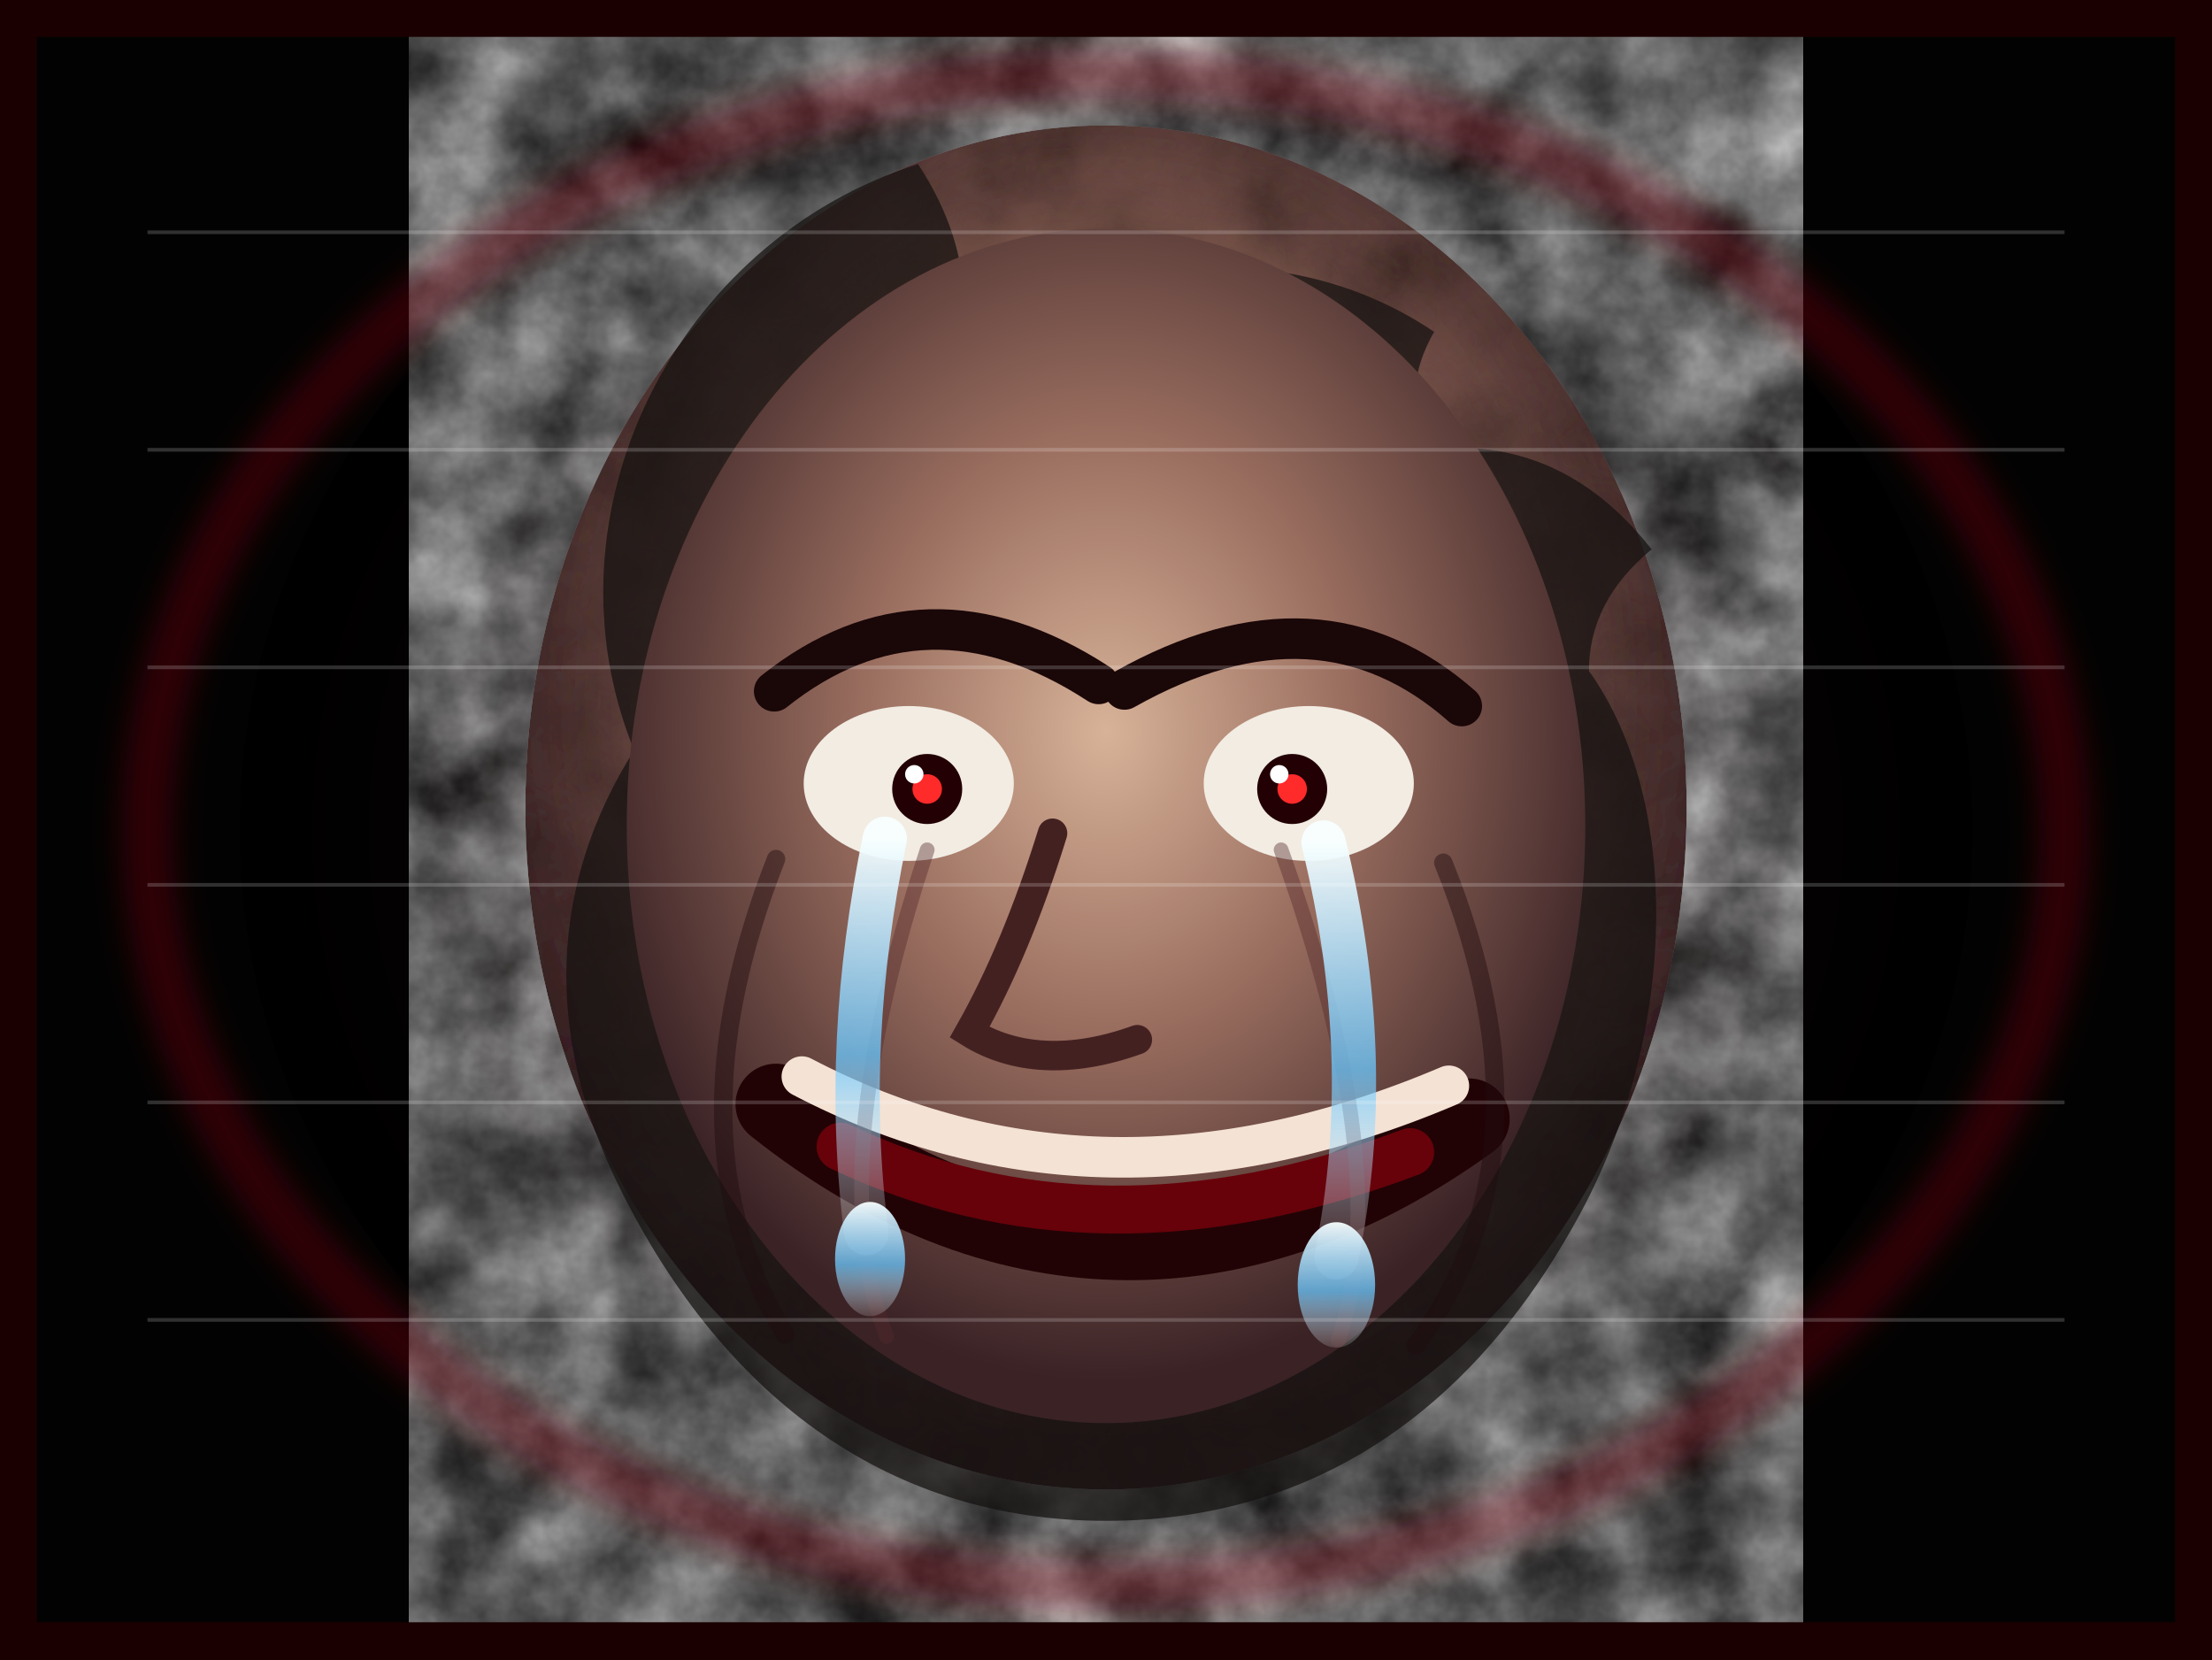
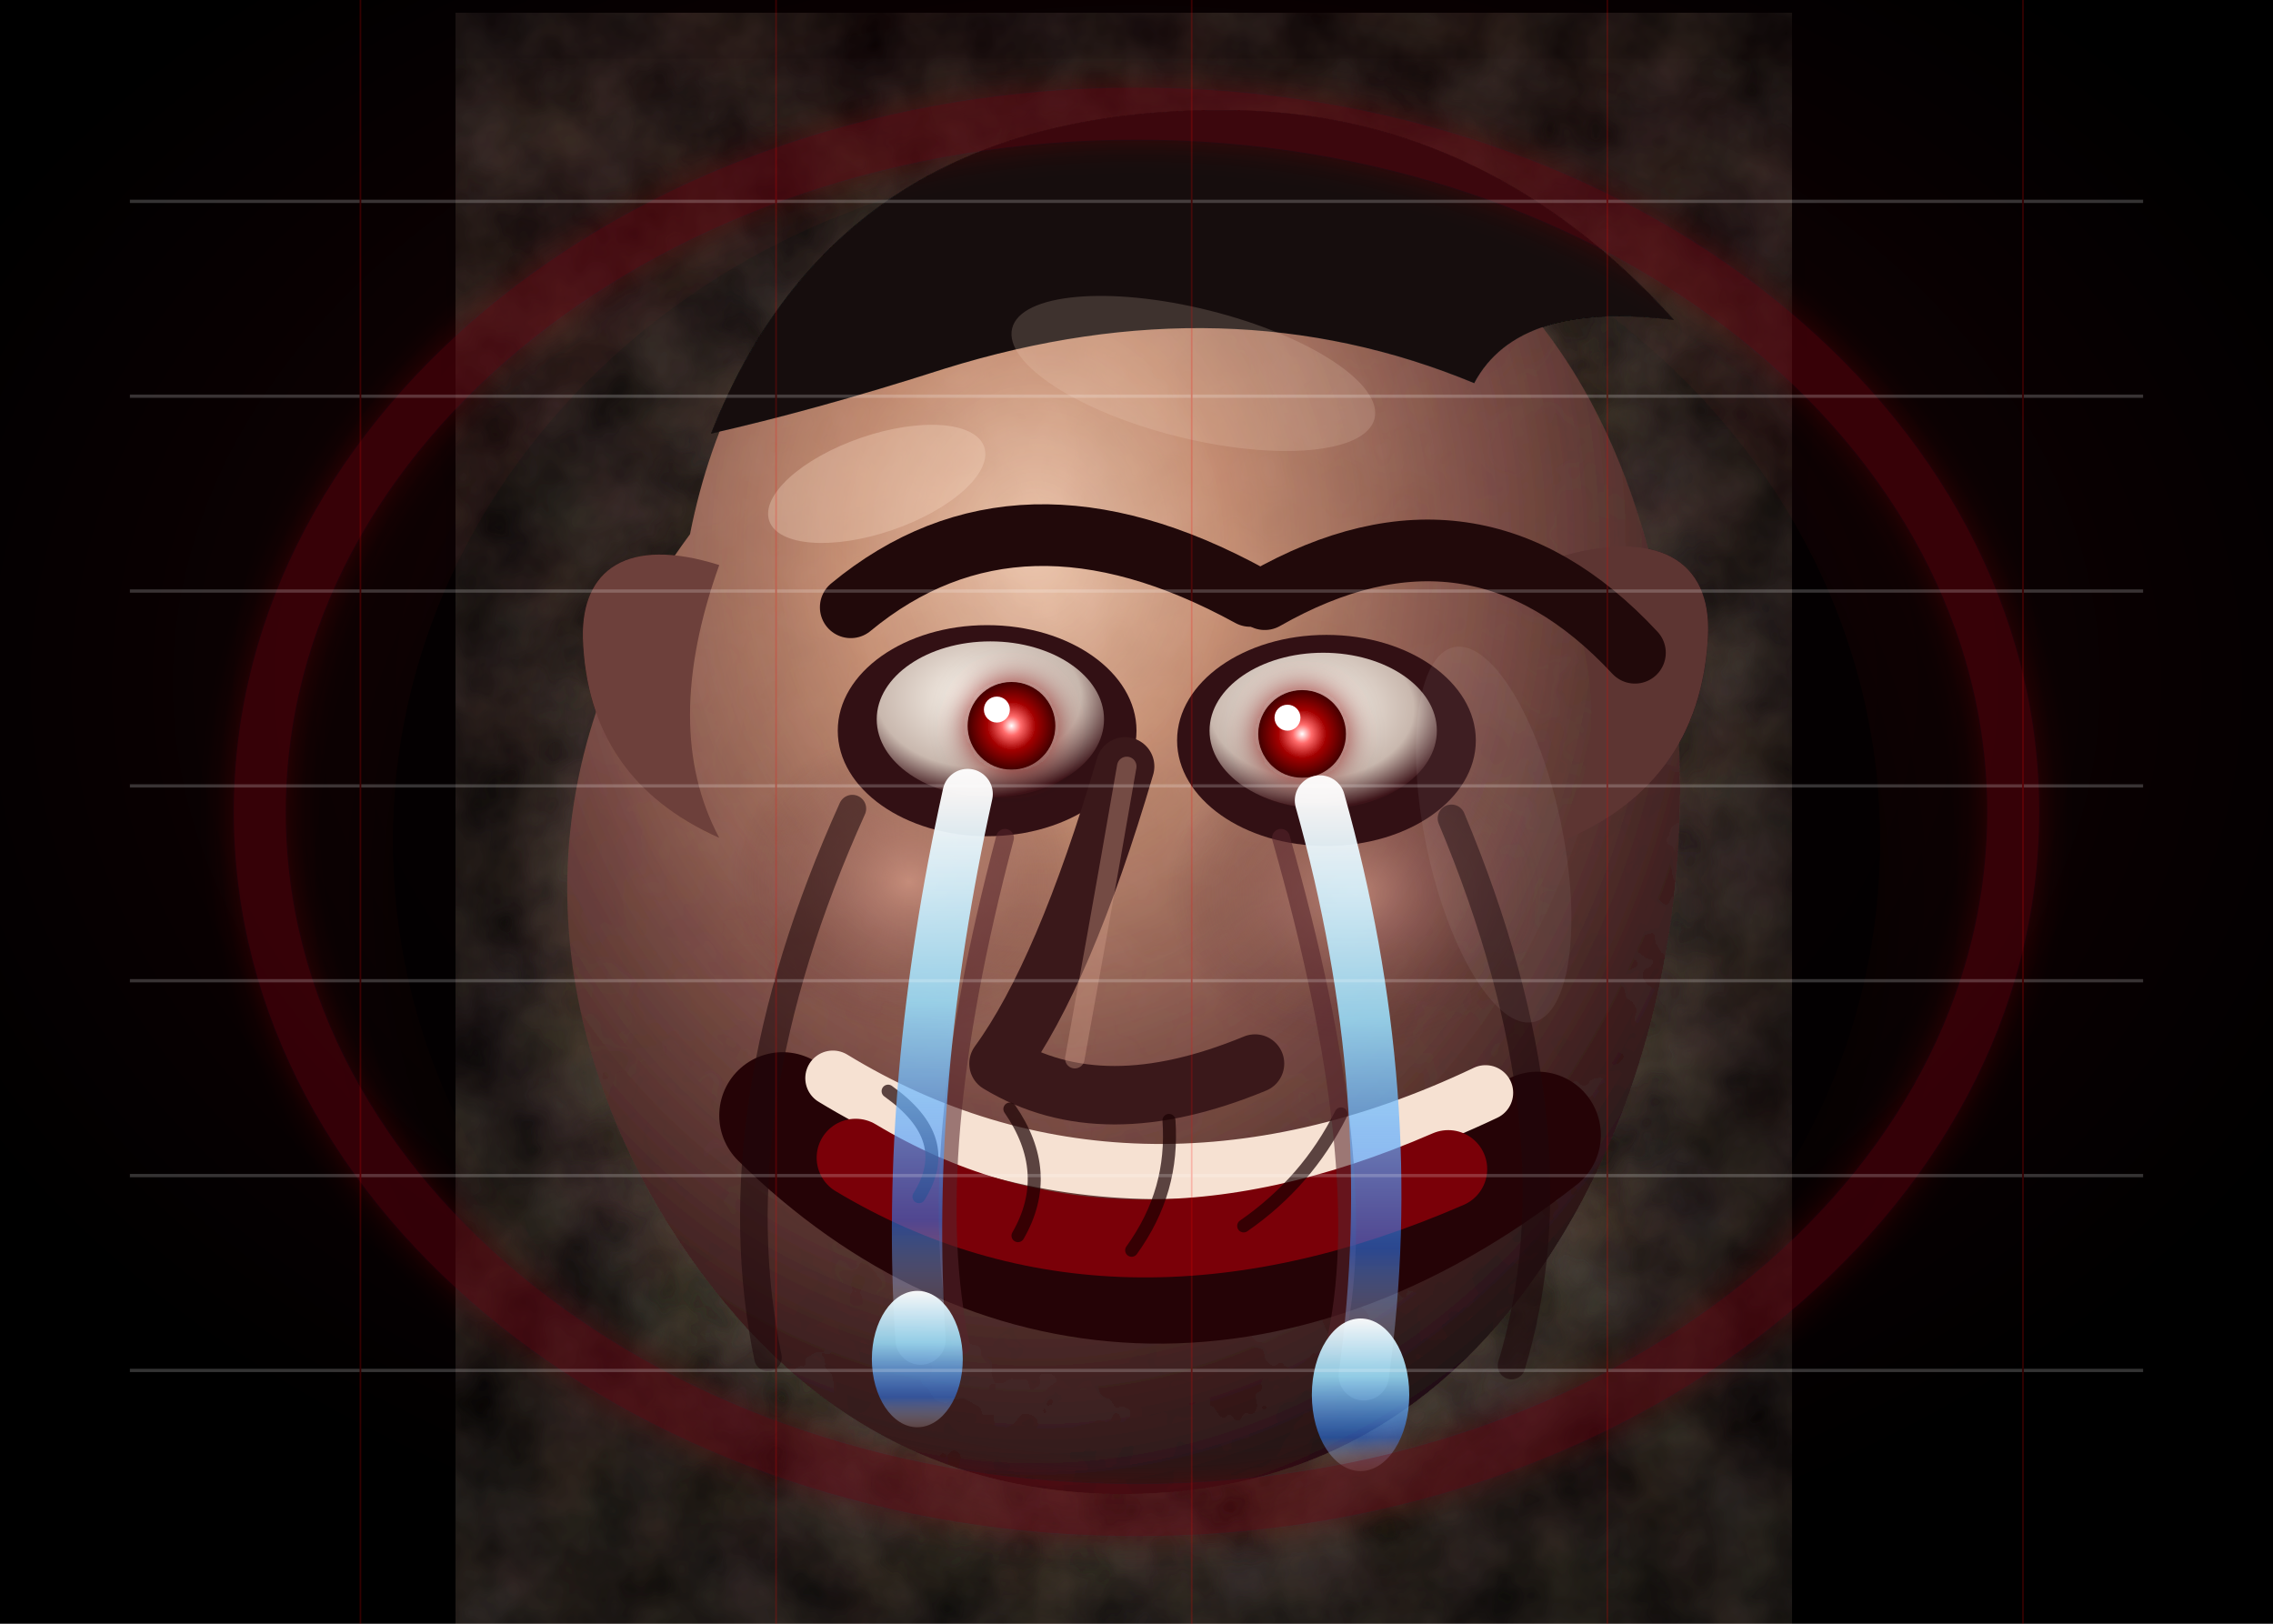
- <svg xmlns="http://www.w3.org/2000/svg" viewBox="0 0 1200 900" role="img" aria-labelledby="title desc">
+ <svg xmlns="http://www.w3.org/2000/svg" viewBox="0 0 1400 1000" role="img" aria-labelledby="title desc">
  <defs>
-     <radialGradient id="skin" cx="50%" cy="42%" r="55%">
-       <stop offset="0" stop-color="#d7b298" />
-       <stop offset="0.45" stop-color="#9b6f60" />
-       <stop offset="1" stop-color="#3a2225" />
-     </radialGradient>
-     <radialGradient id="void" cx="50%" cy="50%" r="50%">
-       <stop offset="0" stop-color="#300004" />
-       <stop offset="0.55" stop-color="#070203" />
+     <radialGradient id="bg" cx="50%" cy="42%" r="58%">
+       <stop offset="0" stop-color="#4d0007" />
+       <stop offset="0.45" stop-color="#120103" />
      <stop offset="1" stop-color="#000" />
    </radialGradient>
-     <linearGradient id="tear" x1="0" x2="0" y1="0" y2="1">
-       <stop offset="0" stop-color="#f8ffff" stop-opacity="0.95" />
-       <stop offset="0.55" stop-color="#6ac8ff" stop-opacity="0.75" />
-       <stop offset="1" stop-color="#ffffff" stop-opacity="0.15" />
+     <radialGradient id="head" cx="42%" cy="30%" r="72%">
+       <stop offset="0" stop-color="#f0cbb3" />
+       <stop offset="0.24" stop-color="#c99378" />
+       <stop offset="0.58" stop-color="#7d4f48" />
+       <stop offset="1" stop-color="#241013" />
+     </radialGradient>
+     <radialGradient id="cheek" cx="50%" cy="50%" r="50%">
+       <stop offset="0" stop-color="#d69a89" stop-opacity="0.65" />
+       <stop offset="1" stop-color="#54252a" stop-opacity="0" />
+     </radialGradient>
+     <radialGradient id="eyeWhite" cx="45%" cy="36%" r="64%">
+       <stop offset="0" stop-color="#fffaf2" />
+       <stop offset="0.7" stop-color="#c9b8ae" />
+       <stop offset="1" stop-color="#3d1419" />
+     </radialGradient>
+     <radialGradient id="redEye" cx="50%" cy="50%" r="60%">
+       <stop offset="0" stop-color="#fff" />
+       <stop offset="0.18" stop-color="#ff6b6b" />
+       <stop offset="0.46" stop-color="#a30000" />
+       <stop offset="1" stop-color="#180000" />
+     </radialGradient>
+     <linearGradient id="tear3d" x1="0" x2="0" y1="0" y2="1">
+       <stop offset="0" stop-color="#ffffff" stop-opacity="0.95" />
+       <stop offset="0.38" stop-color="#9be2ff" stop-opacity="0.86" />
+       <stop offset="0.78" stop-color="#2f80ff" stop-opacity="0.55" />
+       <stop offset="1" stop-color="#ffffff" stop-opacity="0.18" />
    </linearGradient>
-     <filter id="soft">
-       <feGaussianBlur stdDeviation="8" />
+     <filter id="shadow" x="-40%" y="-40%" width="180%" height="180%">
+       <feDropShadow dx="0" dy="36" stdDeviation="36" flood-color="#000" flood-opacity="0.8" />
    </filter>
-     <filter id="rough">
-       <feTurbulence type="fractalNoise" baseFrequency="0.018" numOctaves="5" seed="13" />
-       <feColorMatrix type="saturate" values="0" />
+     <filter id="glow" x="-80%" y="-80%" width="260%" height="260%">
+       <feGaussianBlur stdDeviation="10" result="blur" />
+       <feMerge>
+         <feMergeNode in="blur" />
+         <feMergeNode in="SourceGraphic" />
+       </feMerge>
+     </filter>
+     <filter id="skinNoise">
+       <feTurbulence type="fractalNoise" baseFrequency="0.018" numOctaves="4" seed="31" />
+       <feColorMatrix type="matrix" values="0.25 0 0 0 0.42 0 0.18 0 0 0.28 0 0 0.14 0 0.2 0 0 0 0.25 0" />
      <feBlend in="SourceGraphic" mode="multiply" />
    </filter>
  </defs>
-   <rect width="1200" height="900" fill="#030202" />
-   <ellipse cx="600" cy="450" rx="470" ry="420" fill="url(#void)" />
-   <ellipse cx="600" cy="438" rx="315" ry="370" fill="url(#skin)" filter="url(#rough)" />
-   <path d="M344 407c-52-128 22-276 154-318 23 35 31 72 20 109 76-64 183-70 260-18-12 21-14 42-5 64 49-6 90 12 123 54-23 19-34 41-34 66 51 71 49 201-9 302-60 106-147 159-253 159-115 0-206-64-264-181-41-83-38-164 8-237z" fill="#14100f" opacity="0.72" />
-   <ellipse cx="600" cy="448" rx="260" ry="324" fill="url(#skin)" />
-   <path d="M420 375c54-43 113-45 176-4" fill="none" stroke="#1a0708" stroke-width="22" stroke-linecap="round" />
-   <path d="M610 374c71-40 132-36 183 9" fill="none" stroke="#1a0708" stroke-width="22" stroke-linecap="round" />
-   <ellipse cx="493" cy="425" rx="57" ry="42" fill="#f2ece3" />
-   <ellipse cx="710" cy="425" rx="57" ry="42" fill="#f2ece3" />
-   <circle cx="503" cy="428" r="19" fill="#230004" />
-   <circle cx="701" cy="428" r="19" fill="#230004" />
-   <circle cx="503" cy="428" r="8" fill="#ff2a2a" />
-   <circle cx="701" cy="428" r="8" fill="#ff2a2a" />
-   <circle cx="496" cy="420" r="5" fill="#fff" />
-   <circle cx="694" cy="420" r="5" fill="#fff" />
-   <path d="M571 452c-13 42-28 78-45 108 24 15 55 17 91 4" fill="none" stroke="#442121" stroke-width="16" stroke-linecap="round" />
-   <path d="M421 599c118 94 250 99 376 8" fill="none" stroke="#220305" stroke-width="44" stroke-linecap="round" />
-   <path d="M435 584c107 56 224 59 351 5" fill="none" stroke="#f4e2d4" stroke-width="22" stroke-linecap="round" />
-   <path d="M456 622c92 44 195 46 309 3" fill="none" stroke="#67020a" stroke-width="26" stroke-linecap="round" />
-   <path d="M421 466c-40 102-38 188 5 258" fill="none" stroke="#1e0b0d" stroke-width="10" stroke-linecap="round" opacity="0.45" />
-   <path d="M783 468c42 104 37 191-15 262" fill="none" stroke="#1e0b0d" stroke-width="10" stroke-linecap="round" opacity="0.45" />
-   <path d="M503 461c-38 115-46 203-22 264" fill="none" stroke="#54292c" stroke-width="8" stroke-linecap="round" opacity="0.42" />
-   <path d="M695 461c42 117 52 205 31 266" fill="none" stroke="#54292c" stroke-width="8" stroke-linecap="round" opacity="0.42" />
-   <path d="M480 455c-15 73-19 144-10 214" fill="none" stroke="url(#tear)" stroke-width="24" stroke-linecap="round" />
-   <path d="M718 457c19 77 22 152 7 225" fill="none" stroke="url(#tear)" stroke-width="24" stroke-linecap="round" />
-   <ellipse cx="472" cy="683" rx="19" ry="31" fill="url(#tear)" />
-   <ellipse cx="725" cy="697" rx="21" ry="34" fill="url(#tear)" />
-   <ellipse cx="600" cy="450" rx="520" ry="410" fill="none" stroke="#710008" stroke-width="28" opacity="0.4" filter="url(#soft)" />
-   <path d="M0 0h1200v900H0z" fill="none" stroke="#1a0000" stroke-width="40" />
-   <g opacity="0.18">
-     <path d="M80 126h1040M80 244h1040M80 362h1040M80 480h1040M80 598h1040M80 716h1040" stroke="#fff" stroke-width="2" />
+   <rect width="1400" height="1000" fill="url(#bg)" />
+   <ellipse cx="700" cy="518" rx="458" ry="420" fill="#000" opacity="0.75" filter="url(#shadow)" />
+   <g filter="url(#shadow)">
+     <path d="M425 329c28-142 123-233 275-238 153-5 261 78 308 223 48 146 31 322-47 449-64 104-151 154-260 157-122 3-219-53-290-167-78-127-91-282 14-424z" fill="url(#head)" filter="url(#skinNoise)" />
+     <path d="M443 348c-24 67-24 123 0 168-54-24-82-65-84-123-1-42 27-63 84-45z" fill="#6d403a" />
+     <path d="M957 344c31 70 31 128 0 176 60-23 92-66 95-129 2-45-30-67-95-47z" fill="#5d3433" />
+     <path d="M438 267c54-137 163-203 328-199 101 3 190 46 265 129-64-8-105 5-123 39-101-42-210-45-326-9-56 18-104 31-144 40z" fill="#161111" />
+   </g>
+   <ellipse cx="560" cy="543" rx="110" ry="92" fill="url(#cheek)" />
+   <ellipse cx="835" cy="550" rx="118" ry="96" fill="url(#cheek)" />
+   <path d="M524 374c69-57 151-59 246-7" fill="none" stroke="#21090a" stroke-width="38" stroke-linecap="round" />
+   <path d="M779 369c86-49 162-38 228 33" fill="none" stroke="#21090a" stroke-width="38" stroke-linecap="round" />
+   <g>
+     <ellipse cx="608" cy="450" rx="92" ry="65" fill="#321014" />
+     <ellipse cx="817" cy="456" rx="92" ry="65" fill="#321014" />
+     <ellipse cx="610" cy="443" rx="70" ry="48" fill="url(#eyeWhite)" />
+     <ellipse cx="815" cy="450" rx="70" ry="48" fill="url(#eyeWhite)" />
+     <circle cx="623" cy="447" r="27" fill="url(#redEye)" filter="url(#glow)" />
+     <circle cx="802" cy="452" r="27" fill="url(#redEye)" filter="url(#glow)" />
+     <circle cx="614" cy="437" r="8" fill="#fff" />
+     <circle cx="793" cy="442" r="8" fill="#fff" />
+   </g>
+   <path d="M693 472c-25 85-51 146-78 183 43 26 95 26 158 0" fill="none" stroke="#3a181a" stroke-width="36" stroke-linecap="round" stroke-linejoin="round" />
+   <path d="M694 472c-14 81-25 141-32 180" fill="none" stroke="#d39d89" stroke-width="12" stroke-linecap="round" opacity="0.38" />
+   <g>
+     <path d="M482 687c128 126 302 140 465 12" fill="none" stroke="#250306" stroke-width="78" stroke-linecap="round" />
+     <path d="M513 664c118 72 257 78 402 9" fill="none" stroke="#f6e1d2" stroke-width="34" stroke-linecap="round" />
+     <path d="M527 713c105 63 227 67 365 7" fill="none" stroke="#7a0008" stroke-width="48" stroke-linecap="round" />
+     <path d="M547 672c28 20 34 41 19 65M622 683c18 26 20 52 5 78M720 690c2 29-5 55-23 80M826 686c-14 28-34 51-60 69" fill="none" stroke="#1a0002" stroke-width="8" stroke-linecap="round" opacity="0.7" />
+   </g>
+   <g opacity="0.56">
+     <path d="M525 498c-56 124-73 237-52 338" fill="none" stroke="#1e080b" stroke-width="17" stroke-linecap="round" />
+     <path d="M894 504c54 129 66 241 37 337" fill="none" stroke="#1e080b" stroke-width="17" stroke-linecap="round" />
+     <path d="M619 516c-35 132-44 236-27 313" fill="none" stroke="#55242a" stroke-width="11" stroke-linecap="round" />
+     <path d="M789 516c39 137 50 241 33 313" fill="none" stroke="#55242a" stroke-width="11" stroke-linecap="round" />
+   </g>
+   <path d="M596 489c-26 118-36 230-29 336" fill="none" stroke="url(#tear3d)" stroke-width="31" stroke-linecap="round" />
+   <path d="M813 493c34 121 43 239 27 354" fill="none" stroke="url(#tear3d)" stroke-width="31" stroke-linecap="round" />
+   <ellipse cx="565" cy="837" rx="28" ry="42" fill="url(#tear3d)" />
+   <ellipse cx="838" cy="859" rx="30" ry="47" fill="url(#tear3d)" />
+   <ellipse cx="540" cy="298" rx="70" ry="30" fill="#f5d6c1" opacity="0.35" transform="rotate(-19 540 298)" />
+   <ellipse cx="735" cy="230" rx="115" ry="40" fill="#f6d8c4" opacity="0.18" transform="rotate(14 735 230)" />
+   <ellipse cx="920" cy="514" rx="42" ry="118" fill="#fff" opacity="0.06" transform="rotate(-12 920 514)" />
+   <ellipse cx="700" cy="500" rx="540" ry="430" fill="none" stroke="#6d0009" stroke-width="32" opacity="0.44" filter="url(#glow)" />
+   <g opacity="0.2">
+     <path d="M80 124h1240M80 244h1240M80 364h1240M80 484h1240M80 604h1240M80 724h1240M80 844h1240" stroke="#fff" stroke-width="2" />
+     <path d="M222 0v1000M478 0v1000M734 0v1000M990 0v1000M1246 0v1000" stroke="#ff0000" stroke-width="1" />
  </g>
</svg>
